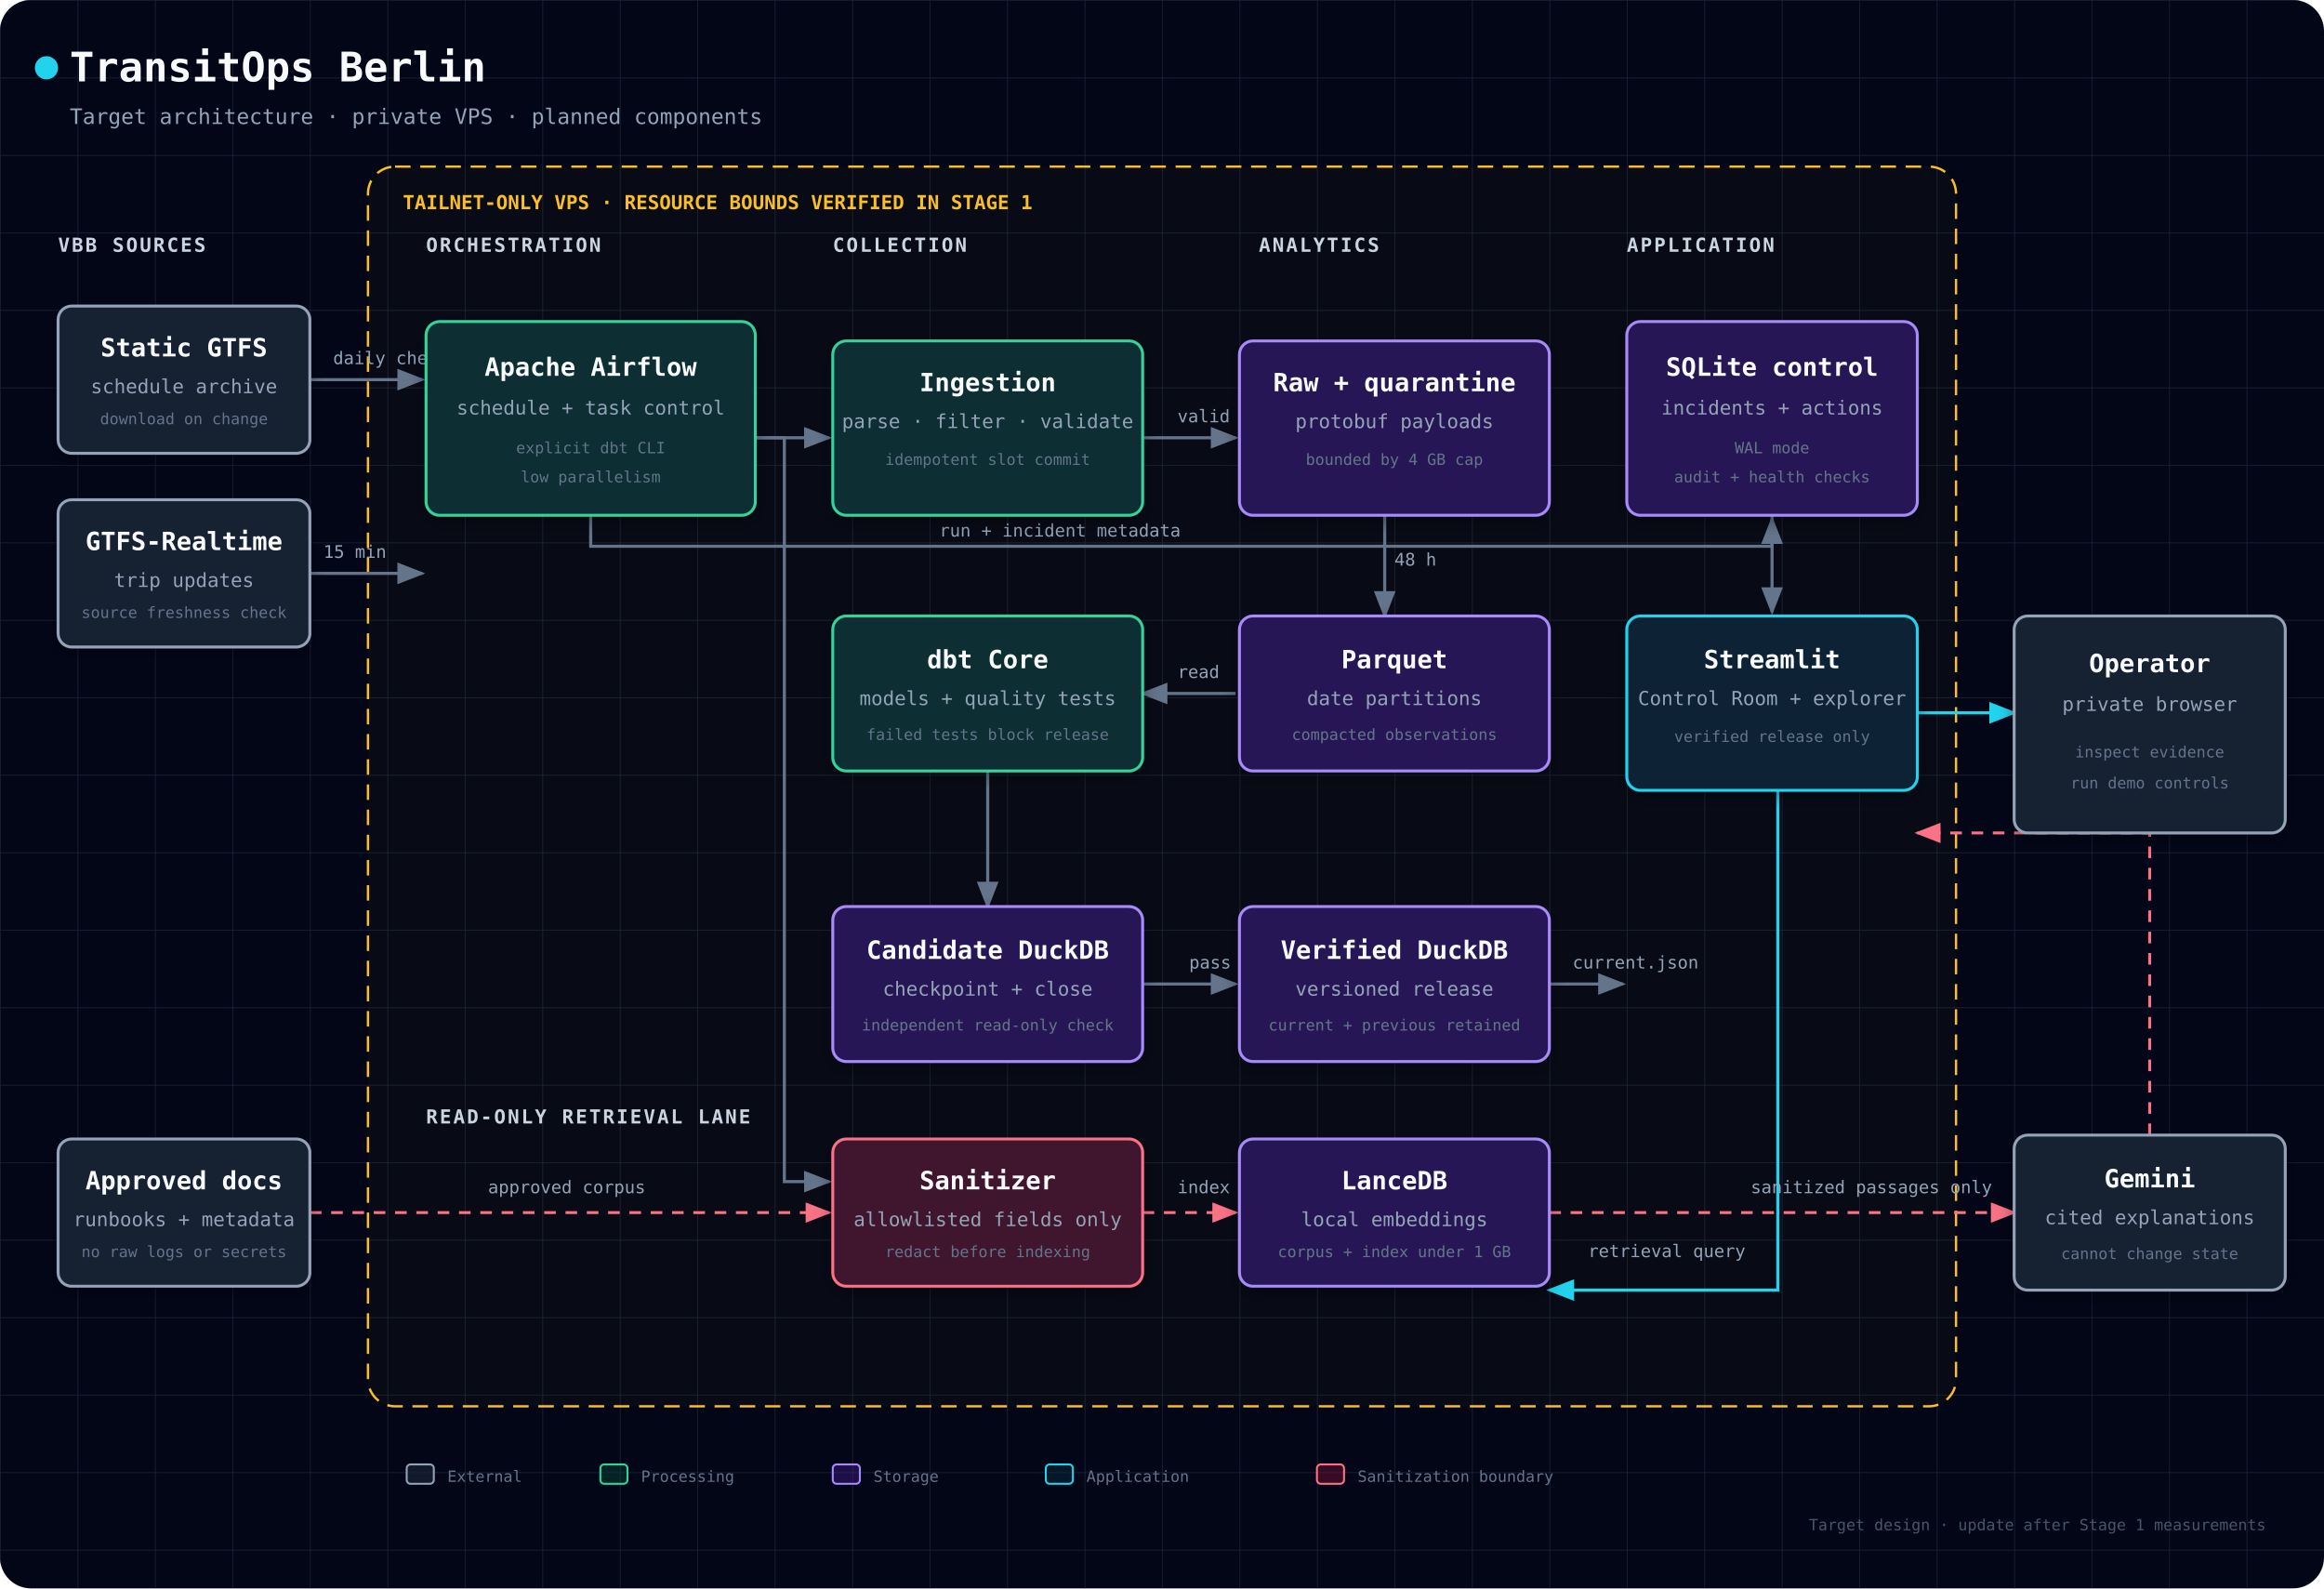
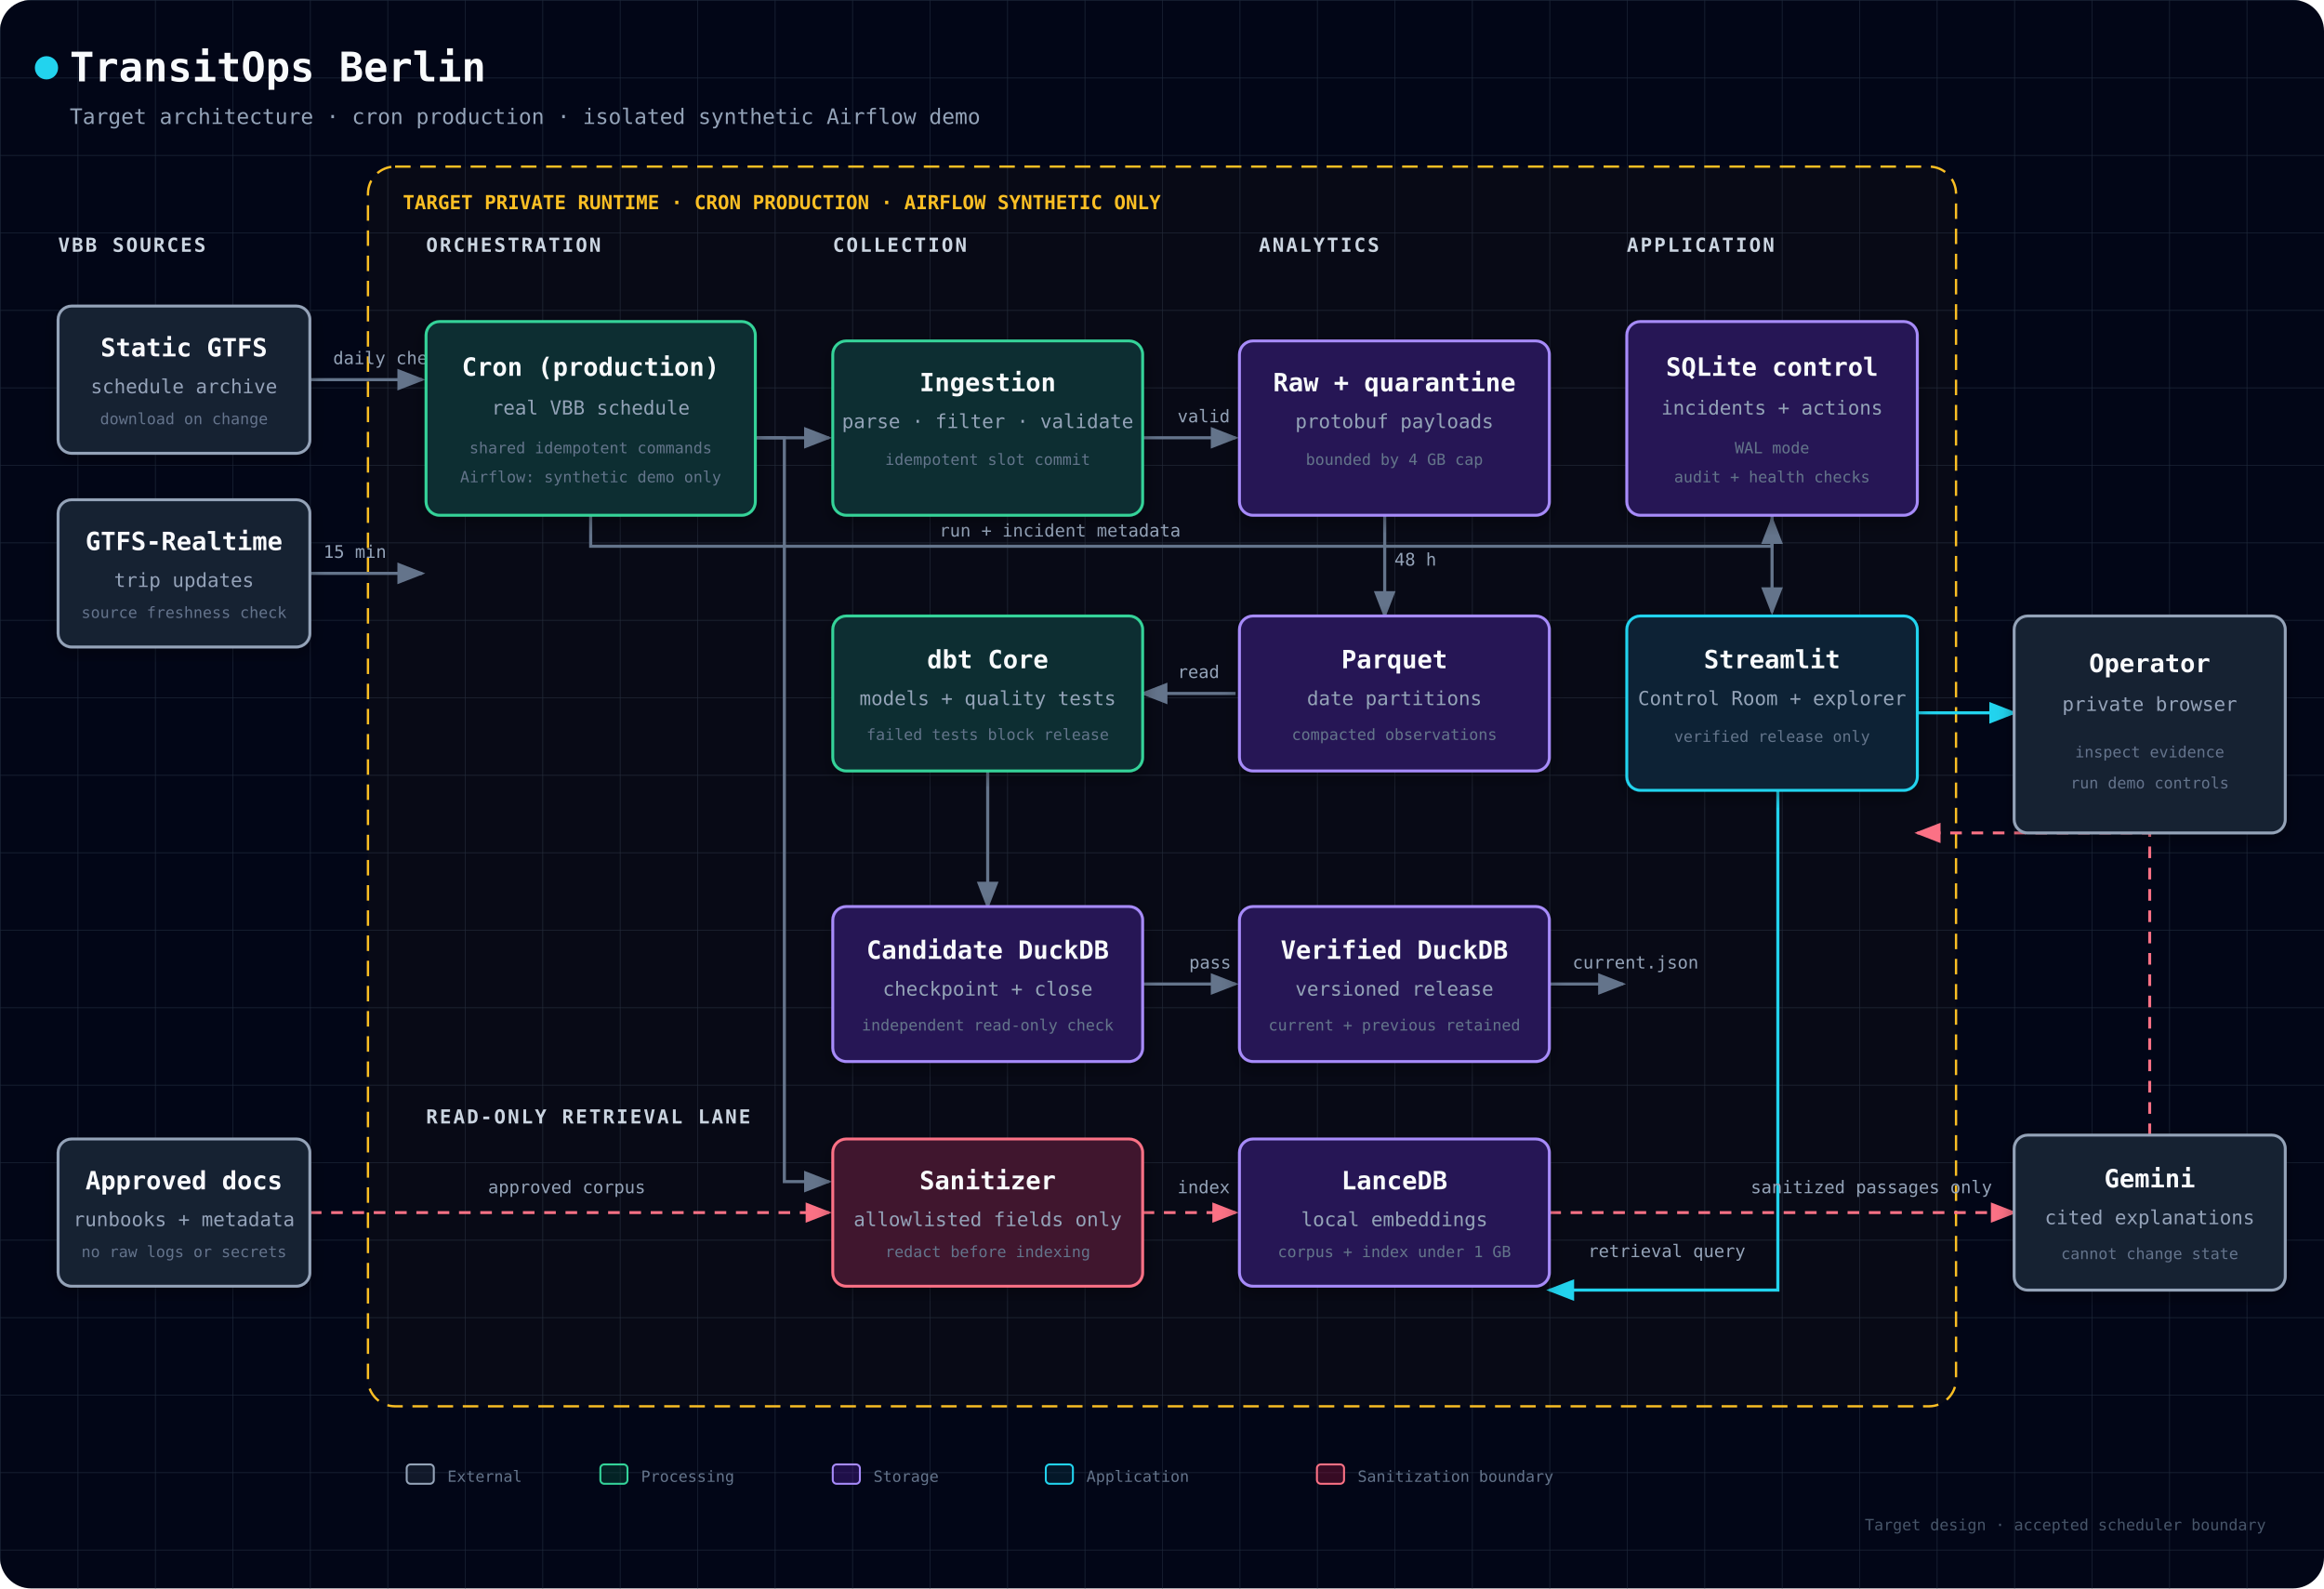
<svg xmlns="http://www.w3.org/2000/svg" width="1200" height="820" viewBox="0 0 1200 820" role="img" aria-labelledby="title desc">
  <defs>
    <pattern id="grid" width="40" height="40" patternUnits="userSpaceOnUse">
      <path d="M40 0H0V40" fill="none" stroke="#1e293b" stroke-width="0.6" />
    </pattern>
    <marker id="arrow" markerWidth="9" markerHeight="7" refX="8" refY="3.5" orient="auto">
      <polygon points="0 0,9 3.5,0 7" fill="#64748b" />
    </marker>
    <marker id="cyan-arrow" markerWidth="9" markerHeight="7" refX="8" refY="3.5" orient="auto">
      <polygon points="0 0,9 3.5,0 7" fill="#22d3ee" />
    </marker>
    <marker id="rose-arrow" markerWidth="9" markerHeight="7" refX="8" refY="3.5" orient="auto">
      <polygon points="0 0,9 3.5,0 7" fill="#fb7185" />
    </marker>
    <filter id="shadow">
      <feDropShadow dx="0" dy="3" stdDeviation="4" flood-color="#000" flood-opacity="0.35" />
    </filter>
  </defs>
  <style>
    text{font-family:'JetBrains Mono','SFMono-Regular',Consolas,monospace}.name{fill:#f8fafc;font-size:13px;font-weight:700}.sub{fill:#94a3b8;font-size:10px}.tiny{fill:#64748b;font-size:8px}.lane{fill:#cbd5e1;font-size:10px;font-weight:700;letter-spacing:1px}.label{fill:#94a3b8;font-size:9px}.flow{fill:none;stroke:#64748b;stroke-width:1.6;marker-end:url(#arrow)}.query{fill:none;stroke:#22d3ee;stroke-width:1.6;marker-end:url(#cyan-arrow)}.safe{fill:none;stroke:#fb7185;stroke-width:1.5;stroke-dasharray:6 5;marker-end:url(#rose-arrow)}.box{filter:url(#shadow)}
  </style>
  <rect width="1200" height="820" rx="16" fill="#020617" />
  <rect width="1200" height="820" rx="16" fill="url(#grid)" />
  <text x="36" y="42" fill="#f8fafc" font-size="21" font-weight="700">TransitOps Berlin</text>
  <circle cx="24" cy="35" r="6" fill="#22d3ee" />
-   <text x="36" y="64" fill="#94a3b8" font-size="11">Target architecture · private VPS · planned components</text>
+   <text x="36" y="64" fill="#94a3b8" font-size="11">Target architecture · cron production · isolated synthetic Airflow demo</text>
  <rect x="190" y="86" width="820" height="640" rx="14" fill="rgba(251,191,36,0.025)" stroke="#fbbf24" stroke-width="1.2" stroke-dasharray="8 5" />
-   <text x="208" y="108" fill="#fbbf24" font-size="10" font-weight="700">TAILNET-ONLY VPS · RESOURCE BOUNDS VERIFIED IN STAGE 1</text>
+   <text x="208" y="108" fill="#fbbf24" font-size="10" font-weight="700">TARGET PRIVATE RUNTIME · CRON PRODUCTION · AIRFLOW SYNTHETIC ONLY</text>
  <text x="30" y="130" class="lane">VBB SOURCES</text>
  <text x="220" y="130" class="lane">ORCHESTRATION</text>
  <text x="430" y="130" class="lane">COLLECTION</text>
  <text x="650" y="130" class="lane">ANALYTICS</text>
  <text x="840" y="130" class="lane">APPLICATION</text>
  <path class="flow" d="M160 196H218" />
  <path class="flow" d="M160 296H218" />
  <path class="flow" d="M390 226H428" />
  <path class="flow" d="M590 226H638" />
  <path class="flow" d="M715 266V318" />
  <path class="flow" d="M638 358H590" />
  <path class="flow" d="M510 398V468" />
  <path class="flow" d="M590 508H638" />
  <path class="flow" d="M800 508H838" />
  <path class="query" d="M990 368H1040" />
  <path class="flow" d="M305 266V282H915V268" />
  <path class="flow" d="M915 266V316" />
  <path class="flow" d="M390 226H405V610H428" />
  <path class="safe" d="M160 626H428" />
  <path class="safe" d="M590 626H638" />
  <path class="query" d="M918 408V666H800" />
  <path class="safe" d="M800 626H1040" />
  <path class="safe" d="M1110 586V430H990" />
  <text x="172" y="188" class="label">daily check</text>
  <text x="167" y="288" class="label">15 min</text>
  <text x="608" y="218" class="label">valid</text>
  <text x="720" y="292" class="label">48 h</text>
  <text x="608" y="350" class="label">read</text>
  <text x="614" y="500" class="label">pass</text>
  <text x="812" y="500" class="label">current.json</text>
  <text x="485" y="277" class="label">run + incident metadata</text>
  <text x="252" y="616" class="label">approved corpus</text>
  <text x="608" y="616" class="label">index</text>
  <text x="820" y="649" class="label">retrieval query</text>
  <text x="904" y="616" class="label">sanitized passages only</text>
  <g class="box">
    <rect x="30" y="158" width="130" height="76" rx="7" fill="#0f172a" />
    <rect x="30" y="158" width="130" height="76" rx="7" fill="rgba(30,41,59,.55)" stroke="#94a3b8" stroke-width="1.5" />
    <text x="95" y="184" class="name" text-anchor="middle">Static GTFS</text>
    <text x="95" y="203" class="sub" text-anchor="middle">schedule archive</text>
    <text x="95" y="219" class="tiny" text-anchor="middle">download on change</text>
  </g>
  <g class="box">
    <rect x="30" y="258" width="130" height="76" rx="7" fill="#0f172a" />
    <rect x="30" y="258" width="130" height="76" rx="7" fill="rgba(30,41,59,.55)" stroke="#94a3b8" stroke-width="1.5" />
    <text x="95" y="284" class="name" text-anchor="middle">GTFS-Realtime</text>
    <text x="95" y="303" class="sub" text-anchor="middle">trip updates</text>
    <text x="95" y="319" class="tiny" text-anchor="middle">source freshness check</text>
  </g>
  <g class="box">
    <rect x="220" y="166" width="170" height="100" rx="7" fill="#0f172a" />
    <rect x="220" y="166" width="170" height="100" rx="7" fill="rgba(6,78,59,.40)" stroke="#34d399" stroke-width="1.5" />
-     <text x="305" y="194" class="name" text-anchor="middle">Apache Airflow</text>
-     <text x="305" y="214" class="sub" text-anchor="middle">schedule + task control</text>
-     <text x="305" y="234" class="tiny" text-anchor="middle">explicit dbt CLI</text>
-     <text x="305" y="249" class="tiny" text-anchor="middle">low parallelism</text>
+     <text x="305" y="194" class="name" text-anchor="middle">Cron (production)</text>
+     <text x="305" y="214" class="sub" text-anchor="middle">real VBB schedule</text>
+     <text x="305" y="234" class="tiny" text-anchor="middle">shared idempotent commands</text>
+     <text x="305" y="249" class="tiny" text-anchor="middle">Airflow: synthetic demo only</text>
  </g>
  <g class="box">
    <rect x="430" y="176" width="160" height="90" rx="7" fill="#0f172a" />
    <rect x="430" y="176" width="160" height="90" rx="7" fill="rgba(6,78,59,.40)" stroke="#34d399" stroke-width="1.5" />
    <text x="510" y="202" class="name" text-anchor="middle">Ingestion</text>
    <text x="510" y="221" class="sub" text-anchor="middle">parse · filter · validate</text>
    <text x="510" y="240" class="tiny" text-anchor="middle">idempotent slot commit</text>
  </g>
  <g class="box">
    <rect x="640" y="176" width="160" height="90" rx="7" fill="#0f172a" />
    <rect x="640" y="176" width="160" height="90" rx="7" fill="rgba(76,29,149,.40)" stroke="#a78bfa" stroke-width="1.5" />
    <text x="720" y="202" class="name" text-anchor="middle">Raw + quarantine</text>
    <text x="720" y="221" class="sub" text-anchor="middle">protobuf payloads</text>
    <text x="720" y="240" class="tiny" text-anchor="middle">bounded by 4 GB cap</text>
  </g>
  <g class="box">
    <rect x="640" y="318" width="160" height="80" rx="7" fill="#0f172a" />
    <rect x="640" y="318" width="160" height="80" rx="7" fill="rgba(76,29,149,.40)" stroke="#a78bfa" stroke-width="1.5" />
    <text x="720" y="345" class="name" text-anchor="middle">Parquet</text>
    <text x="720" y="364" class="sub" text-anchor="middle">date partitions</text>
    <text x="720" y="382" class="tiny" text-anchor="middle">compacted observations</text>
  </g>
  <g class="box">
    <rect x="430" y="318" width="160" height="80" rx="7" fill="#0f172a" />
    <rect x="430" y="318" width="160" height="80" rx="7" fill="rgba(6,78,59,.40)" stroke="#34d399" stroke-width="1.5" />
    <text x="510" y="345" class="name" text-anchor="middle">dbt Core</text>
    <text x="510" y="364" class="sub" text-anchor="middle">models + quality tests</text>
    <text x="510" y="382" class="tiny" text-anchor="middle">failed tests block release</text>
  </g>
  <g class="box">
    <rect x="430" y="468" width="160" height="80" rx="7" fill="#0f172a" />
    <rect x="430" y="468" width="160" height="80" rx="7" fill="rgba(76,29,149,.40)" stroke="#a78bfa" stroke-width="1.5" />
    <text x="510" y="495" class="name" text-anchor="middle">Candidate DuckDB</text>
    <text x="510" y="514" class="sub" text-anchor="middle">checkpoint + close</text>
    <text x="510" y="532" class="tiny" text-anchor="middle">independent read-only check</text>
  </g>
  <g class="box">
    <rect x="640" y="468" width="160" height="80" rx="7" fill="#0f172a" />
    <rect x="640" y="468" width="160" height="80" rx="7" fill="rgba(76,29,149,.40)" stroke="#a78bfa" stroke-width="1.5" />
    <text x="720" y="495" class="name" text-anchor="middle">Verified DuckDB</text>
    <text x="720" y="514" class="sub" text-anchor="middle">versioned release</text>
    <text x="720" y="532" class="tiny" text-anchor="middle">current + previous retained</text>
  </g>
  <g class="box">
    <rect x="840" y="166" width="150" height="100" rx="7" fill="#0f172a" />
    <rect x="840" y="166" width="150" height="100" rx="7" fill="rgba(76,29,149,.40)" stroke="#a78bfa" stroke-width="1.5" />
    <text x="915" y="194" class="name" text-anchor="middle">SQLite control</text>
    <text x="915" y="214" class="sub" text-anchor="middle">incidents + actions</text>
    <text x="915" y="234" class="tiny" text-anchor="middle">WAL mode</text>
    <text x="915" y="249" class="tiny" text-anchor="middle">audit + health checks</text>
  </g>
  <g class="box">
    <rect x="840" y="318" width="150" height="90" rx="7" fill="#0f172a" />
    <rect x="840" y="318" width="150" height="90" rx="7" fill="rgba(8,51,68,.40)" stroke="#22d3ee" stroke-width="1.5" />
    <text x="915" y="345" class="name" text-anchor="middle">Streamlit</text>
    <text x="915" y="364" class="sub" text-anchor="middle">Control Room + explorer</text>
    <text x="915" y="383" class="tiny" text-anchor="middle">verified release only</text>
  </g>
  <text x="220" y="580" class="lane">READ-ONLY RETRIEVAL LANE</text>
  <g class="box">
    <rect x="30" y="588" width="130" height="76" rx="7" fill="#0f172a" />
    <rect x="30" y="588" width="130" height="76" rx="7" fill="rgba(30,41,59,.55)" stroke="#94a3b8" stroke-width="1.5" />
    <text x="95" y="614" class="name" text-anchor="middle">Approved docs</text>
    <text x="95" y="633" class="sub" text-anchor="middle">runbooks + metadata</text>
    <text x="95" y="649" class="tiny" text-anchor="middle">no raw logs or secrets</text>
  </g>
  <g class="box">
    <rect x="430" y="588" width="160" height="76" rx="7" fill="#0f172a" />
    <rect x="430" y="588" width="160" height="76" rx="7" fill="rgba(136,19,55,.40)" stroke="#fb7185" stroke-width="1.5" />
    <text x="510" y="614" class="name" text-anchor="middle">Sanitizer</text>
    <text x="510" y="633" class="sub" text-anchor="middle">allowlisted fields only</text>
    <text x="510" y="649" class="tiny" text-anchor="middle">redact before indexing</text>
  </g>
  <g class="box">
    <rect x="640" y="588" width="160" height="76" rx="7" fill="#0f172a" />
    <rect x="640" y="588" width="160" height="76" rx="7" fill="rgba(76,29,149,.40)" stroke="#a78bfa" stroke-width="1.5" />
    <text x="720" y="614" class="name" text-anchor="middle">LanceDB</text>
    <text x="720" y="633" class="sub" text-anchor="middle">local embeddings</text>
    <text x="720" y="649" class="tiny" text-anchor="middle">corpus + index under 1 GB</text>
  </g>
  <g class="box">
    <rect x="1040" y="318" width="140" height="112" rx="7" fill="#0f172a" />
    <rect x="1040" y="318" width="140" height="112" rx="7" fill="rgba(30,41,59,.55)" stroke="#94a3b8" stroke-width="1.5" />
    <text x="1110" y="347" class="name" text-anchor="middle">Operator</text>
    <text x="1110" y="367" class="sub" text-anchor="middle">private browser</text>
    <text x="1110" y="391" class="tiny" text-anchor="middle">inspect evidence</text>
    <text x="1110" y="407" class="tiny" text-anchor="middle">run demo controls</text>
  </g>
  <g class="box">
    <rect x="1040" y="586" width="140" height="80" rx="7" fill="#0f172a" />
    <rect x="1040" y="586" width="140" height="80" rx="7" fill="rgba(30,41,59,.55)" stroke="#94a3b8" stroke-width="1.5" />
    <text x="1110" y="613" class="name" text-anchor="middle">Gemini</text>
    <text x="1110" y="632" class="sub" text-anchor="middle">cited explanations</text>
    <text x="1110" y="650" class="tiny" text-anchor="middle">cannot change state</text>
  </g>
  <g transform="translate(210 756)">
    <rect width="14" height="10" rx="2" fill="rgba(30,41,59,.55)" stroke="#94a3b8" />
    <text x="21" y="9" class="tiny">External</text>
    <rect x="100" width="14" height="10" rx="2" fill="rgba(6,78,59,.40)" stroke="#34d399" />
    <text x="121" y="9" class="tiny">Processing</text>
    <rect x="220" width="14" height="10" rx="2" fill="rgba(76,29,149,.40)" stroke="#a78bfa" />
    <text x="241" y="9" class="tiny">Storage</text>
    <rect x="330" width="14" height="10" rx="2" fill="rgba(8,51,68,.40)" stroke="#22d3ee" />
    <text x="351" y="9" class="tiny">Application</text>
    <rect x="470" width="14" height="10" rx="2" fill="rgba(136,19,55,.40)" stroke="#fb7185" />
    <text x="491" y="9" class="tiny">Sanitization boundary</text>
  </g>
-   <text x="1170" y="790" fill="#475569" font-size="8" text-anchor="end">Target design · update after Stage 1 measurements</text>
+   <text x="1170" y="790" fill="#475569" font-size="8" text-anchor="end">Target design · accepted scheduler boundary</text>
</svg>
